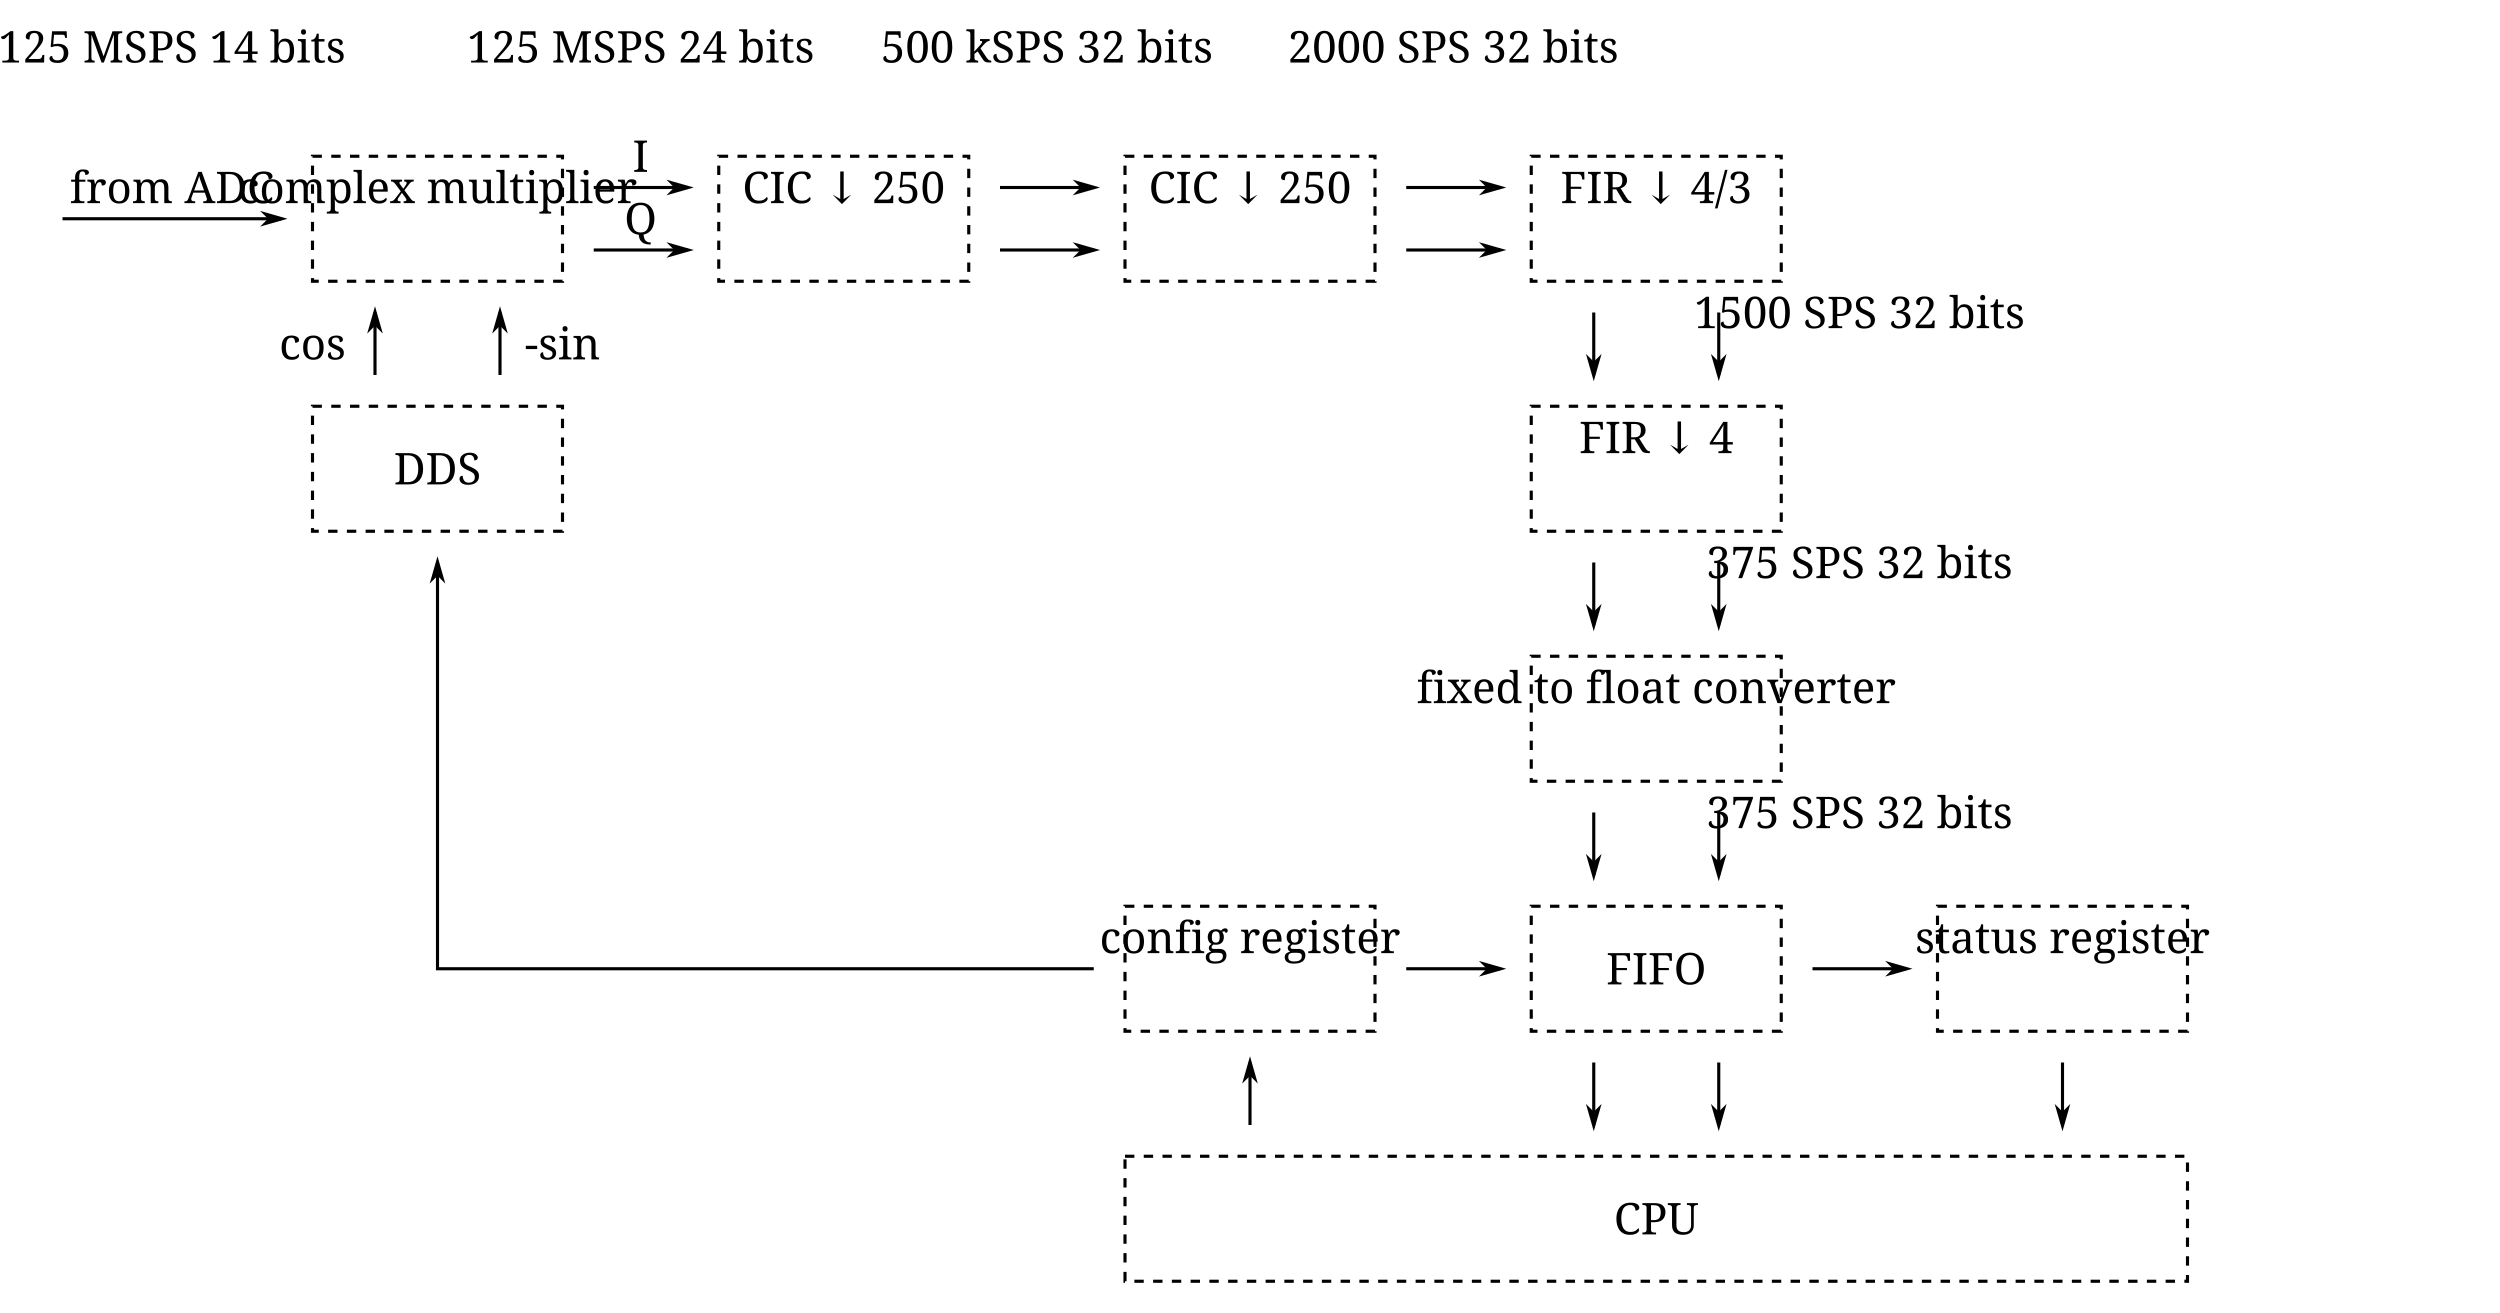
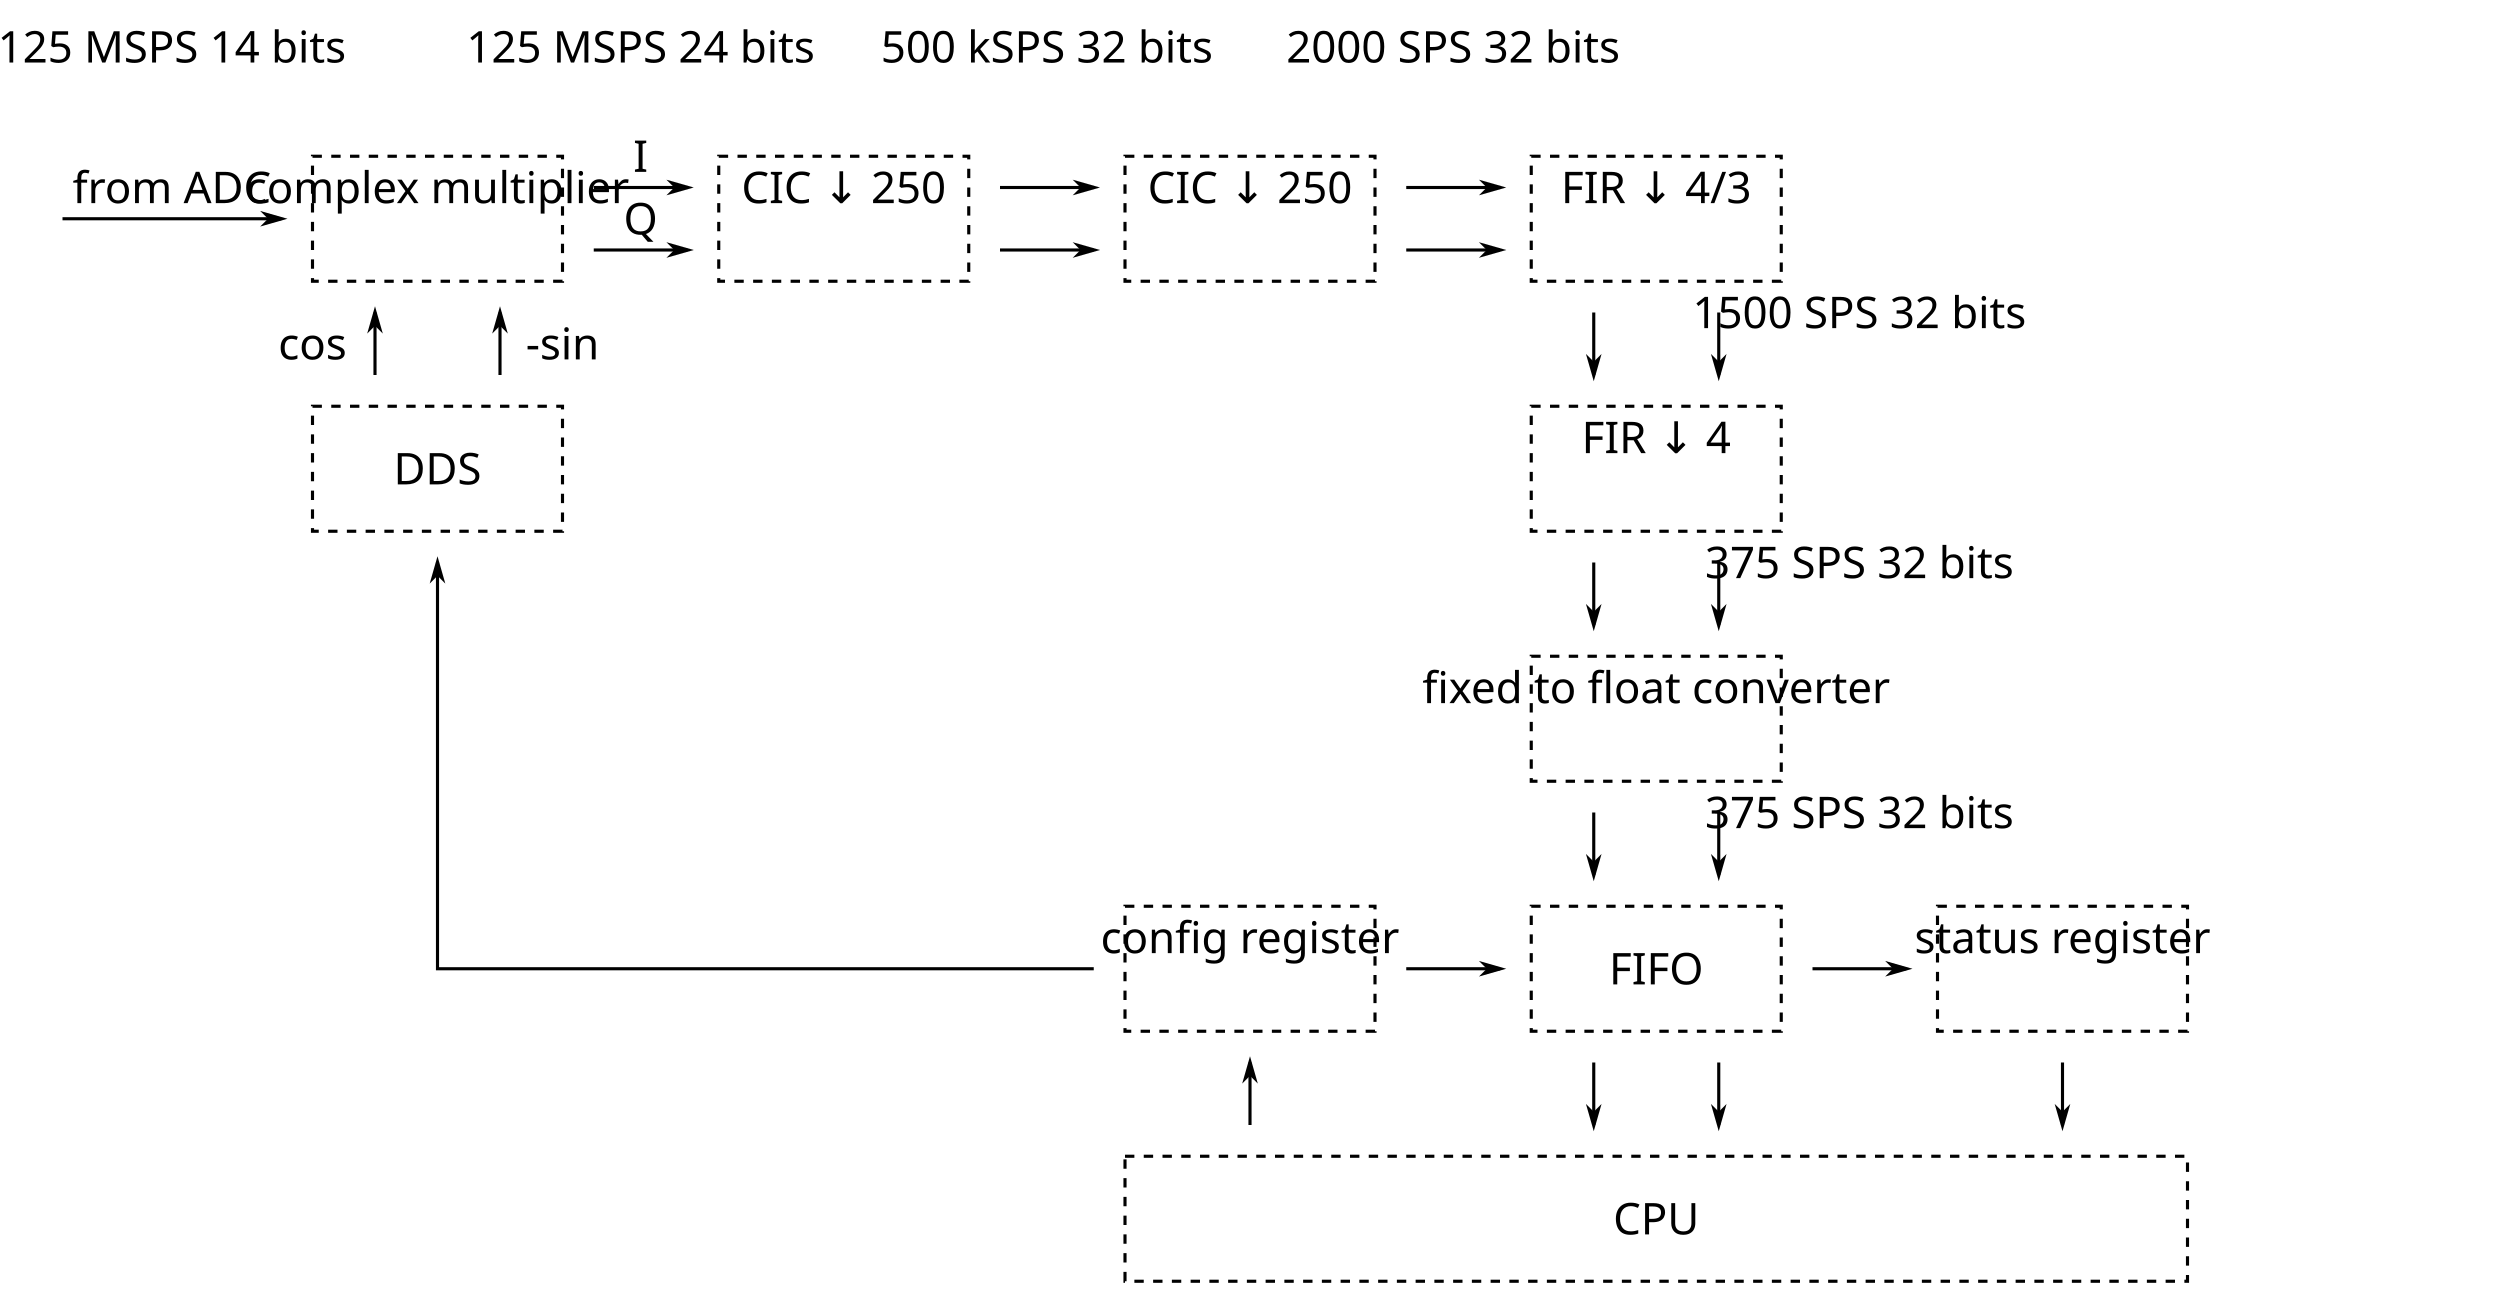
<svg xmlns="http://www.w3.org/2000/svg" width="800" height="420" version="1.1">
  <defs>
    <marker id="Arrow1L" overflow="visible" markerHeight="5" markerWidth="8.75" orient="auto-start-reverse" preserveAspectRatio="xMidYMid" refX="4.25" viewBox="0 0 8.75 5">
      <path transform="scale(-.5)" d="m0 0 5-5-17.5 5 17.5 5z" fill="context-stroke" fill-rule="evenodd" />
    </marker>
  </defs>
-   <text x="205" y="55" fill="#000000" font-family="Cambria" font-size="14px" text-align="center" text-anchor="middle" style="line-height:1.25">
+   <text x="205" y="55" fill="#000000" font-family="Carlito" font-size="14px" text-align="center" text-anchor="middle" style="line-height:1.25">
    <tspan>I</tspan>
  </text>
-   <text x="205" y="75" fill="#000000" font-family="Cambria" font-size="14px" text-align="center" text-anchor="middle" style="line-height:1.25">
+   <text x="205" y="75" fill="#000000" font-family="Carlito" font-size="14px" text-align="center" text-anchor="middle" style="line-height:1.25">
    <tspan>Q</tspan>
  </text>
-   <text x="55" y="20" fill="#000000" font-family="Cambria" font-size="14px" text-align="center" text-anchor="middle" style="line-height:1.25">
+   <text x="55" y="20" fill="#000000" font-family="Carlito" font-size="14px" text-align="center" text-anchor="middle" style="line-height:1.25">
    <tspan>125 MSPS</tspan>
    <tspan>14 bits</tspan>
  </text>
-   <text x="205" y="20" fill="#000000" font-family="Cambria" font-size="14px" text-align="center" text-anchor="middle" style="line-height:1.25">
+   <text x="205" y="20" fill="#000000" font-family="Carlito" font-size="14px" text-align="center" text-anchor="middle" style="line-height:1.25">
    <tspan>125 MSPS</tspan>
    <tspan>24 bits</tspan>
  </text>
  <path d="m190 60h30" fill="none" marker-end="url(#Arrow1L)" stroke="#000000" />
  <path d="m190 80h30" fill="none" marker-end="url(#Arrow1L)" stroke="#000000" />
-   <text x="140" y="65" fill="#000000" font-family="Cambria" font-size="14px" text-align="center" text-anchor="middle" style="line-height:1.25">
+   <text x="140" y="65" fill="#000000" font-family="Carlito" font-size="14px" text-align="center" text-anchor="middle" style="line-height:1.25">
    <tspan>complex</tspan>
    <tspan>multiplier</tspan>
  </text>
  <rect x="100" y="50" width="80" height="40" fill="none" stroke="#000000" stroke-dasharray="3, 3" />
  <rect x="230" y="50" width="80" height="40" fill="none" stroke="#000000" stroke-dasharray="3, 3" />
  <rect x="490" y="50" width="80" height="40" fill="none" stroke="#000000" stroke-dasharray="3, 3" />
  <rect x="360" y="370" width="340" height="40" fill="none" stroke="#000000" stroke-dasharray="3, 3" />
  <rect x="490" y="290" width="80" height="40" fill="none" stroke="#000000" stroke-dasharray="3, 3" />
  <rect x="490" y="210" width="80" height="40" fill="none" stroke="#000000" stroke-dasharray="3, 3" />
-   <text x="530" y="65" fill="#000000" font-family="Cambria" font-size="14px" text-align="center" text-anchor="middle" style="line-height:1.25">
+   <text x="530" y="65" fill="#000000" font-family="Carlito" font-size="14px" text-align="center" text-anchor="middle" style="line-height:1.25">
    <tspan>FIR</tspan>
    <tspan>↓ 4/3</tspan>
  </text>
-   <text x="270" y="65" fill="#000000" font-family="Cambria" font-size="14px" text-align="center" text-anchor="middle" style="line-height:1.25">
+   <text x="270" y="65" fill="#000000" font-family="Carlito" font-size="14px" text-align="center" text-anchor="middle" style="line-height:1.25">
    <tspan>CIC</tspan>
    <tspan>↓ 250</tspan>
  </text>
  <path d="m510 180v20" fill="none" marker-end="url(#Arrow1L)" stroke="#000000" />
  <path d="m550 180v20" fill="none" marker-end="url(#Arrow1L)" stroke="#000000" />
-   <text x="595" y="265" fill="#000000" font-family="Cambria" font-size="14px" text-align="center" text-anchor="middle" style="line-height:1.25">
+   <text x="595" y="265" fill="#000000" font-family="Carlito" font-size="14px" text-align="center" text-anchor="middle" style="line-height:1.25">
    <tspan>375 SPS</tspan>
    <tspan>32 bits</tspan>
  </text>
-   <text x="335" y="20" fill="#000000" font-family="Cambria" font-size="14px" text-align="center" text-anchor="middle" style="line-height:1.25">
+   <text x="335" y="20" fill="#000000" font-family="Carlito" font-size="14px" text-align="center" text-anchor="middle" style="line-height:1.25">
    <tspan>500 kSPS</tspan>
    <tspan>32 bits</tspan>
  </text>
  <path d="m320 60h30" fill="none" marker-end="url(#Arrow1L)" stroke="#000000" />
  <path d="m320 80h30" fill="none" marker-end="url(#Arrow1L)" stroke="#000000" />
-   <text x="530" y="315" fill="#000000" font-family="Cambria" font-size="14px" text-align="center" text-anchor="middle" style="line-height:1.25">
+   <text x="530" y="315" fill="#000000" font-family="Carlito" font-size="14px" text-align="center" text-anchor="middle" style="line-height:1.25">
    <tspan>FIFO</tspan>
  </text>
-   <text x="400" y="305" fill="#000000" font-family="Cambria" font-size="14px" text-align="center" text-anchor="middle" style="line-height:1.25">
+   <text x="400" y="305" fill="#000000" font-family="Carlito" font-size="14px" text-align="center" text-anchor="middle" style="line-height:1.25">
    <tspan>config</tspan>
    <tspan>register</tspan>
  </text>
  <rect x="360" y="290" width="80" height="40" fill="none" stroke="#000000" stroke-dasharray="3, 3" />
-   <text x="530" y="395" fill="#000000" font-family="Cambria" font-size="14px" text-align="center" text-anchor="middle" style="line-height:1.25">
+   <text x="530" y="395" fill="#000000" font-family="Carlito" font-size="14px" text-align="center" text-anchor="middle" style="line-height:1.25">
    <tspan>CPU</tspan>
  </text>
  <path d="m510 340v20" fill="none" marker-end="url(#Arrow1L)" stroke="#000000" />
-   <text x="660" y="305" fill="#000000" font-family="Cambria" font-size="14px" text-align="center" text-anchor="middle" style="line-height:1.25">
+   <text x="660" y="305" fill="#000000" font-family="Carlito" font-size="14px" text-align="center" text-anchor="middle" style="line-height:1.25">
    <tspan>status</tspan>
    <tspan>register</tspan>
  </text>
  <rect x="620" y="290" width="80" height="40" fill="none" stroke="#000000" stroke-dasharray="3, 3" />
  <path d="m400 360v-20" fill="none" marker-end="url(#Arrow1L)" stroke="#000000" />
  <path d="m550 340v20" fill="none" marker-end="url(#Arrow1L)" stroke="#000000" />
  <path d="m660 340v20" fill="none" marker-end="url(#Arrow1L)" stroke="#000000" />
  <path d="m580 310h30" fill="none" marker-end="url(#Arrow1L)" stroke="#000000" />
  <path d="m450 310h30" fill="none" marker-end="url(#Arrow1L)" stroke="#000000" />
-   <text x="530" y="225" fill="#000000" font-family="Cambria" font-size="14px" text-align="center" text-anchor="middle" style="line-height:1.25">
+   <text x="530" y="225" fill="#000000" font-family="Carlito" font-size="14px" text-align="center" text-anchor="middle" style="line-height:1.25">
    <tspan>fixed to float</tspan>
    <tspan>converter</tspan>
  </text>
  <path d="m510 260v20" fill="none" marker-end="url(#Arrow1L)" stroke="#000000" />
  <path d="m550 260v20" fill="none" marker-end="url(#Arrow1L)" stroke="#000000" />
-   <text x="595" y="185" fill="#000000" font-family="Cambria" font-size="14px" text-align="center" text-anchor="middle" style="line-height:1.25">
+   <text x="595" y="185" fill="#000000" font-family="Carlito" font-size="14px" text-align="center" text-anchor="middle" style="line-height:1.25">
    <tspan>375 SPS</tspan>
    <tspan>32 bits</tspan>
  </text>
  <rect x="360" y="50" width="80" height="40" fill="none" stroke="#000000" stroke-dasharray="3, 3" />
-   <text x="400" y="65" fill="#000000" font-family="Cambria" font-size="14px" text-align="center" text-anchor="middle" style="line-height:1.25">
+   <text x="400" y="65" fill="#000000" font-family="Carlito" font-size="14px" text-align="center" text-anchor="middle" style="line-height:1.25">
    <tspan>CIC</tspan>
    <tspan>↓ 250</tspan>
  </text>
-   <text x="465" y="20" fill="#000000" font-family="Cambria" font-size="14px" text-align="center" text-anchor="middle" style="line-height:1.25">
+   <text x="465" y="20" fill="#000000" font-family="Carlito" font-size="14px" text-align="center" text-anchor="middle" style="line-height:1.25">
    <tspan>2000 SPS</tspan>
    <tspan>32 bits</tspan>
  </text>
  <path d="m450 60h30" fill="none" marker-end="url(#Arrow1L)" stroke="#000000" />
  <path d="m450 80h30" fill="none" marker-end="url(#Arrow1L)" stroke="#000000" />
  <rect x="490" y="130" width="80" height="40" fill="none" stroke="#000000" stroke-dasharray="3, 3" />
-   <text x="530" y="145" fill="#000000" font-family="Cambria" font-size="14px" text-align="center" text-anchor="middle" style="line-height:1.25">
+   <text x="530" y="145" fill="#000000" font-family="Carlito" font-size="14px" text-align="center" text-anchor="middle" style="line-height:1.25">
    <tspan>FIR</tspan>
    <tspan>↓ 4</tspan>
  </text>
-   <text x="595" y="105" fill="#000000" font-family="Cambria" font-size="14px" text-align="center" text-anchor="middle" style="line-height:1.25">
+   <text x="595" y="105" fill="#000000" font-family="Carlito" font-size="14px" text-align="center" text-anchor="middle" style="line-height:1.25">
    <tspan>1500 SPS</tspan>
    <tspan>32 bits</tspan>
  </text>
  <rect x="100" y="130" width="80" height="40" fill="none" stroke="#000000" stroke-dasharray="3, 3" />
  <path d="m120 120v-20" fill="none" marker-end="url(#Arrow1L)" stroke="#000000" />
  <path d="m160 120v-20" fill="none" marker-end="url(#Arrow1L)" stroke="#000000" />
-   <text x="140" y="155" fill="#000000" font-family="Cambria" font-size="14px" text-align="center" text-anchor="middle" style="line-height:1.25">
+   <text x="140" y="155" fill="#000000" font-family="Carlito" font-size="14px" text-align="center" text-anchor="middle" style="line-height:1.25">
    <tspan>DDS</tspan>
  </text>
-   <text x="100" y="115" fill="#000000" font-family="Cambria" font-size="14px" text-align="center" text-anchor="middle" style="line-height:1.25">
+   <text x="100" y="115" fill="#000000" font-family="Carlito" font-size="14px" text-align="center" text-anchor="middle" style="line-height:1.25">
    <tspan>cos</tspan>
  </text>
-   <text x="180" y="115" fill="#000000" font-family="Cambria" font-size="14px" text-align="center" text-anchor="middle" style="line-height:1.25">
+   <text x="180" y="115" fill="#000000" font-family="Carlito" font-size="14px" text-align="center" text-anchor="middle" style="line-height:1.25">
    <tspan>-sin</tspan>
  </text>
  <path d="m510 100v20" fill="none" marker-end="url(#Arrow1L)" stroke="#000000" />
  <path d="m550 100v20" fill="none" marker-end="url(#Arrow1L)" stroke="#000000" />
  <path d="m350 310h-210v-130" fill="none" marker-end="url(#Arrow1L)" stroke="#000000" />
  <path d="m20 70h70" fill="none" marker-end="url(#Arrow1L)" stroke="#000000" />
-   <text x="55" y="65" fill="#000000" font-family="Cambria" font-size="14px" text-align="center" text-anchor="middle" style="line-height:1.25">
+   <text x="55" y="65" fill="#000000" font-family="Carlito" font-size="14px" text-align="center" text-anchor="middle" style="line-height:1.25">
    <tspan>from ADC</tspan>
  </text>
</svg>
